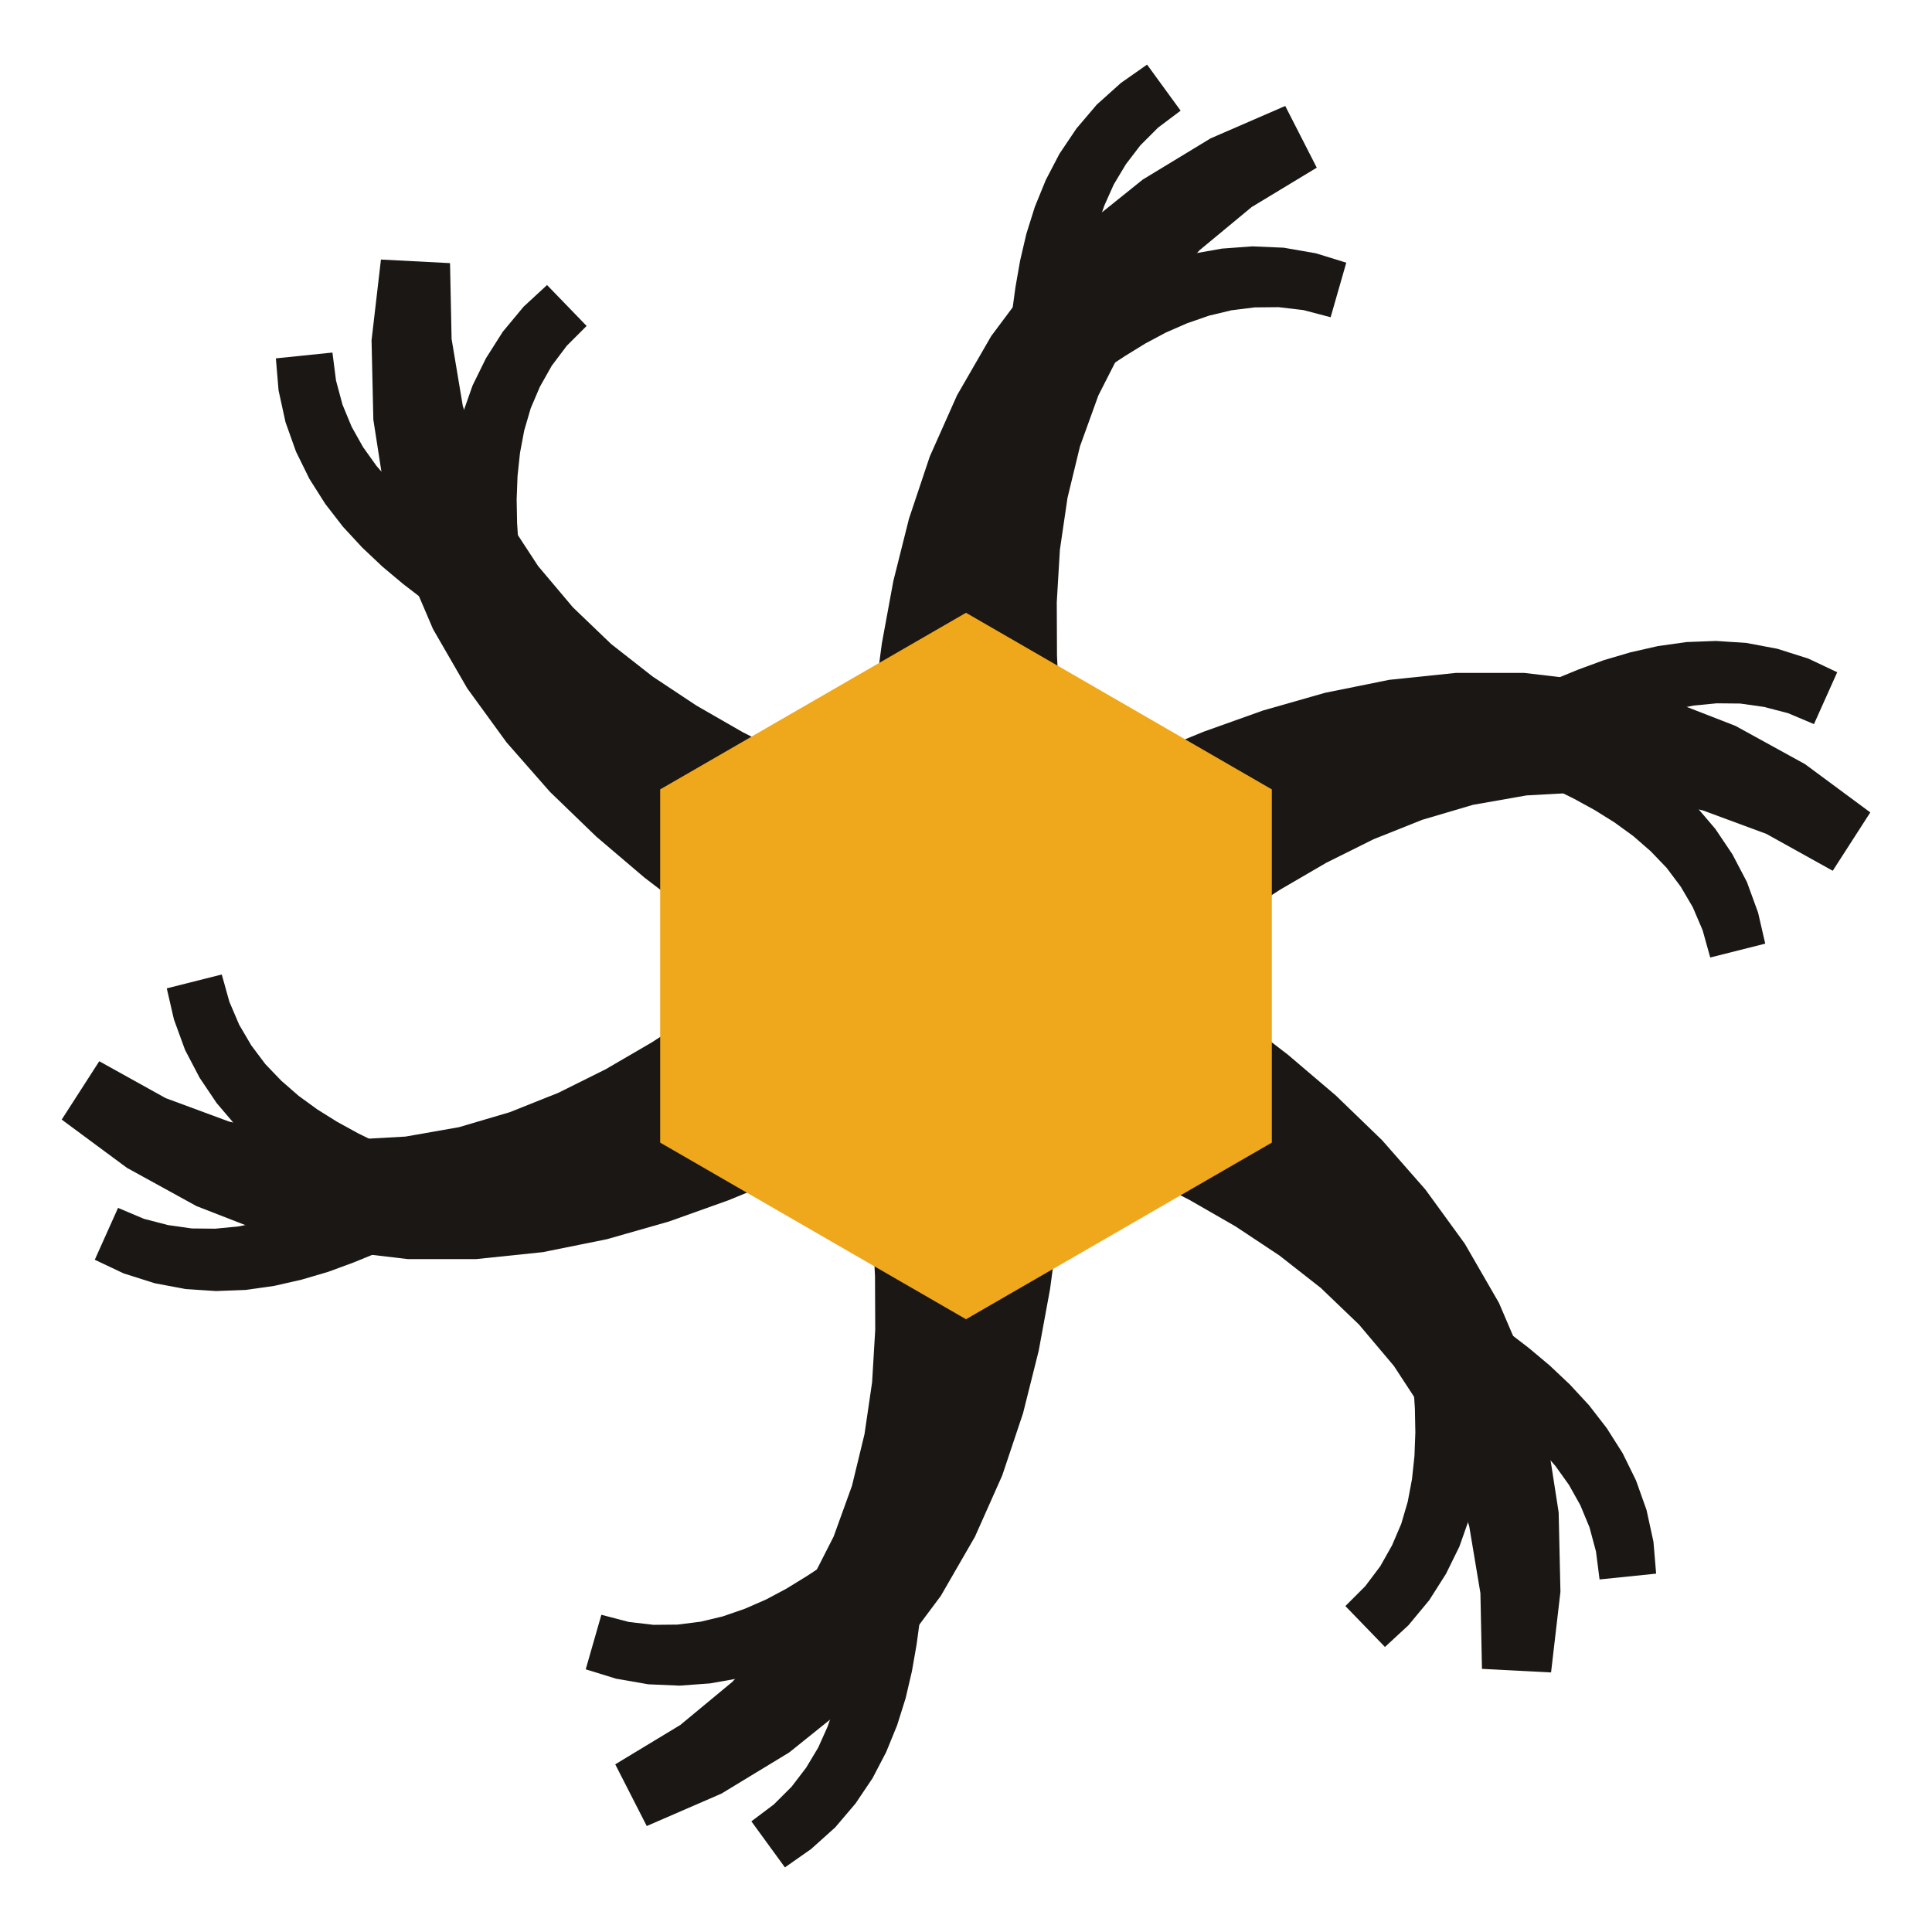
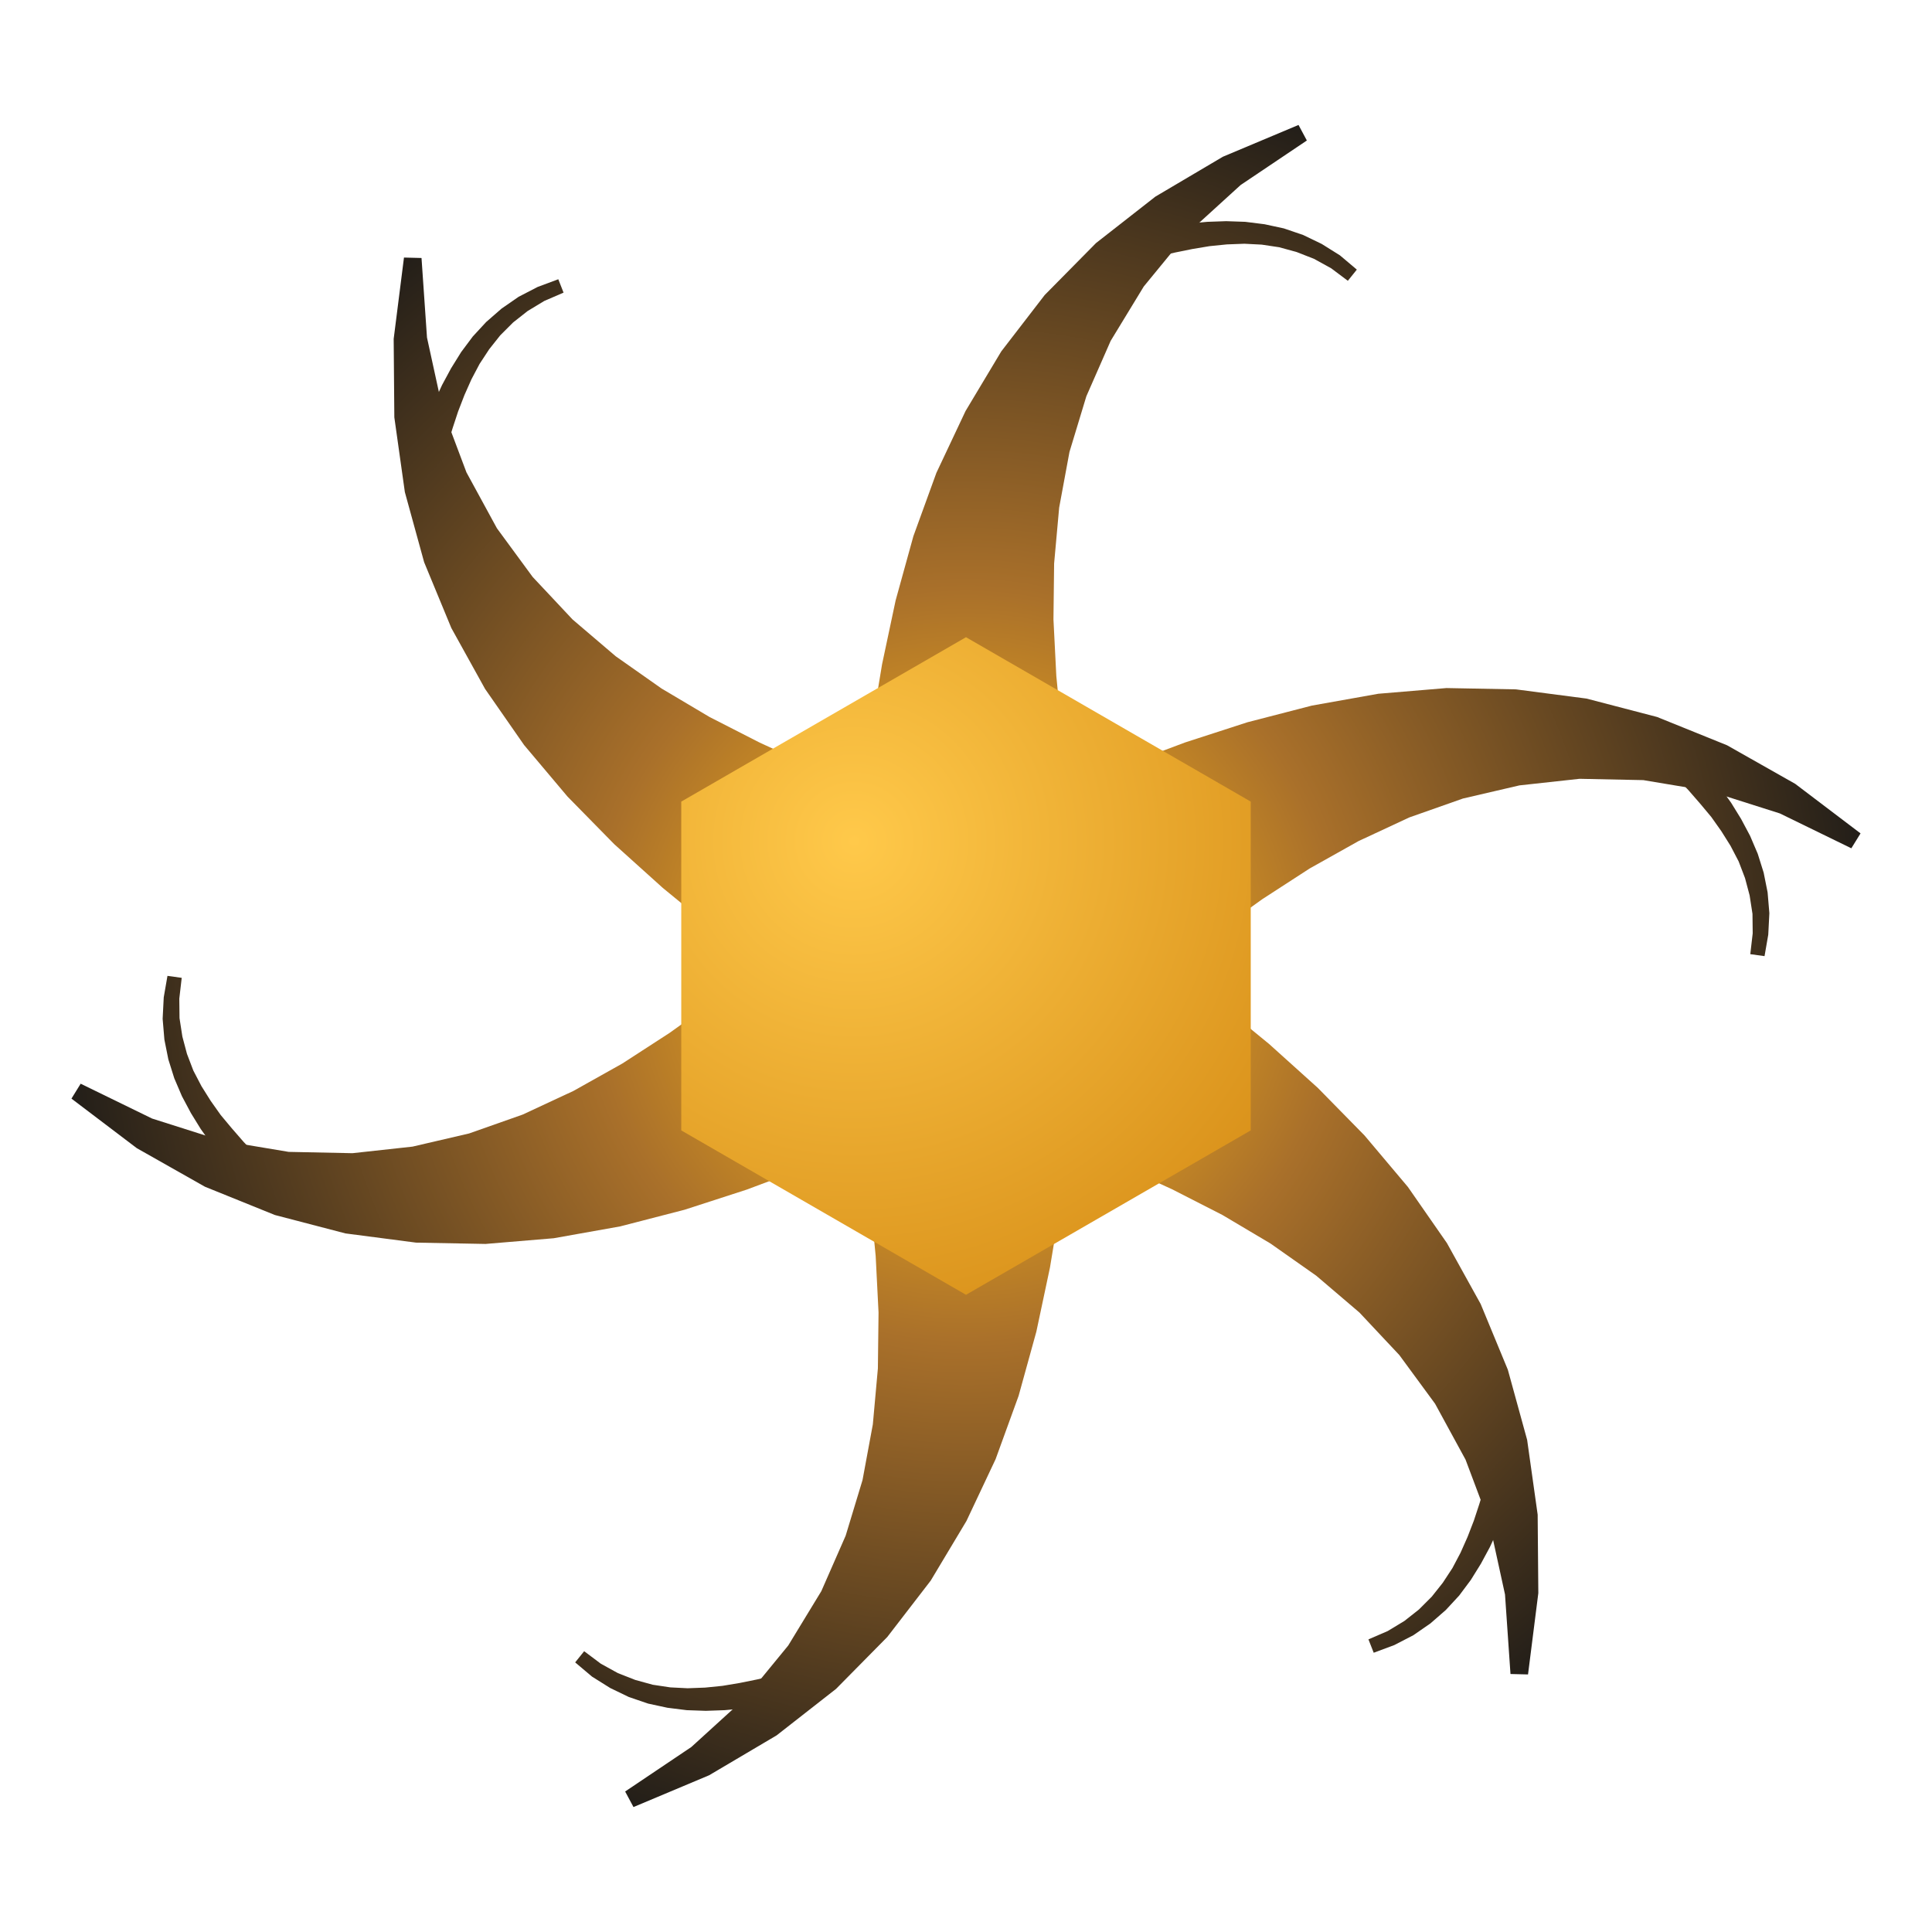
- <svg xmlns="http://www.w3.org/2000/svg" viewBox="16.79 16.79 86.42 86.42">
-   <polygon points="64.40,51.05 64.19,48.54 64.07,46.12 64.06,43.73 64.20,41.38 64.54,39.06 65.10,36.75 65.92,34.48 67.06,32.24 68.55,30.06 70.45,27.98 72.78,26.05 75.69,24.29 74.28,21.53 70.94,22.98 67.91,24.82 65.27,26.94 63.02,29.29 61.13,31.82 59.60,34.47 58.38,37.21 57.45,39.99 56.75,42.78 56.24,45.55 55.87,48.30 55.60,50.95" fill="#1a1714" />
-   <polygon points="65.12,33.35 65.16,32.22 65.21,31.12 65.29,30.04 65.42,28.99 65.60,27.96 65.85,26.96 66.19,25.98 66.61,25.04 67.15,24.14 67.80,23.29 68.59,22.50 69.60,21.74 68.10,19.68 66.93,20.50 65.85,21.47 64.94,22.54 64.18,23.67 63.57,24.84 63.08,26.04 62.70,27.25 62.42,28.45 62.21,29.65 62.05,30.83 61.93,32.00 61.83,33.14" fill="#1a1714" />
-   <polygon points="64.41,34.60 65.32,33.94 66.22,33.30 67.12,32.71 68.03,32.15 68.95,31.66 69.89,31.25 70.87,30.91 71.87,30.67 72.91,30.54 73.98,30.53 75.09,30.66 76.31,30.98 77.01,28.54 75.65,28.12 74.21,27.87 72.81,27.81 71.45,27.91 70.15,28.14 68.91,28.50 67.73,28.94 66.60,29.46 65.53,30.03 64.50,30.64 63.51,31.26 62.54,31.89" fill="#1a1714" />
-   <polygon points="69.95,59.34 72.02,57.90 74.06,56.58 76.12,55.38 78.23,54.33 80.41,53.46 82.68,52.79 85.07,52.37 87.57,52.23 90.21,52.44 92.96,53.04 95.80,54.09 98.77,55.74 100.45,53.13 97.53,50.97 94.42,49.26 91.26,48.03 88.10,47.26 84.97,46.89 81.91,46.89 78.93,47.20 76.06,47.78 73.29,48.57 70.63,49.52 68.07,50.57 65.64,51.66" fill="#1a1714" />
-   <polygon points="85.64,51.11 86.64,50.58 87.62,50.07 88.59,49.60 89.57,49.19 90.55,48.83 91.54,48.55 92.55,48.35 93.58,48.25 94.63,48.26 95.69,48.41 96.77,48.69 97.93,49.18 98.97,46.86 97.68,46.25 96.29,45.81 94.91,45.55 93.55,45.46 92.23,45.51 90.95,45.69 89.72,45.97 88.53,46.32 87.39,46.74 86.29,47.19 85.22,47.67 84.17,48.16" fill="#1a1714" />
-   <polygon points="84.20,51.12 85.23,51.58 86.23,52.04 87.20,52.52 88.13,53.03 89.01,53.58 89.85,54.19 90.63,54.87 91.34,55.61 91.97,56.45 92.51,57.37 92.95,58.40 93.29,59.62 95.75,59.00 95.43,57.61 94.93,56.24 94.28,55.00 93.52,53.87 92.66,52.86 91.74,51.97 90.76,51.16 89.75,50.45 88.72,49.81 87.68,49.22 86.64,48.67 85.62,48.14" fill="#1a1714" />
-   <polygon points="65.55,68.28 67.83,69.36 69.99,70.46 72.06,71.65 74.02,72.95 75.87,74.40 77.58,76.04 79.14,77.89 80.52,80.00 81.66,82.38 82.51,85.06 83.01,88.05 83.08,91.44 86.17,91.60 86.59,87.99 86.51,84.44 85.99,81.09 85.08,77.97 83.84,75.07 82.31,72.42 80.55,70.00 78.61,67.79 76.54,65.79 74.39,63.96 72.20,62.28 70.04,60.72" fill="#1a1714" />
-   <polygon points="80.52,77.76 81.48,78.36 82.41,78.95 83.30,79.56 84.15,80.20 84.95,80.87 85.69,81.59 86.37,82.37 86.97,83.21 87.48,84.12 87.89,85.11 88.18,86.19 88.34,87.44 90.87,87.18 90.75,85.75 90.44,84.33 89.97,83.01 89.37,81.79 88.66,80.67 87.87,79.65 87.01,78.72 86.11,77.87 85.18,77.09 84.23,76.36 83.28,75.67 82.34,75.01" fill="#1a1714" />
-   <polygon points="79.79,76.52 79.91,77.63 80.01,78.73 80.08,79.81 80.10,80.87 80.06,81.92 79.95,82.95 79.76,83.96 79.47,84.95 79.06,85.91 78.53,86.85 77.86,87.74 76.97,88.63 78.74,90.46 79.79,89.49 80.72,88.37 81.47,87.19 82.07,85.97 82.51,84.72 82.83,83.47 83.03,82.22 83.14,80.99 83.19,79.77 83.18,78.58 83.13,77.41 83.08,76.26" fill="#1a1714" />
-   <polygon points="55.60,68.95 55.81,71.46 55.93,73.88 55.94,76.27 55.80,78.62 55.46,80.94 54.90,83.25 54.08,85.52 52.94,87.76 51.45,89.94 49.55,92.02 47.22,93.95 44.31,95.71 45.72,98.47 49.06,97.02 52.09,95.18 54.73,93.06 56.98,90.71 58.87,88.18 60.40,85.53 61.62,82.79 62.55,80.01 63.25,77.22 63.76,74.45 64.13,71.70 64.40,69.05" fill="#1a1714" />
-   <polygon points="54.88,86.65 54.84,87.78 54.79,88.88 54.71,89.96 54.58,91.01 54.40,92.04 54.15,93.04 53.81,94.02 53.39,94.96 52.85,95.86 52.20,96.71 51.41,97.50 50.40,98.26 51.90,100.32 53.07,99.50 54.15,98.53 55.06,97.46 55.82,96.33 56.43,95.16 56.92,93.96 57.30,92.75 57.58,91.55 57.79,90.35 57.95,89.17 58.07,88.00 58.17,86.86" fill="#1a1714" />
-   <polygon points="55.59,85.40 54.68,86.06 53.78,86.70 52.88,87.29 51.97,87.85 51.05,88.34 50.11,88.75 49.13,89.09 48.13,89.33 47.09,89.46 46.02,89.47 44.91,89.34 43.69,89.02 42.99,91.46 44.35,91.88 45.79,92.13 47.19,92.19 48.55,92.09 49.85,91.86 51.09,91.50 52.27,91.06 53.40,90.54 54.47,89.97 55.50,89.36 56.49,88.74 57.46,88.11" fill="#1a1714" />
-   <polygon points="50.05,60.66 47.98,62.10 45.94,63.42 43.88,64.62 41.77,65.67 39.59,66.54 37.32,67.21 34.93,67.63 32.43,67.77 29.79,67.56 27.04,66.96 24.20,65.91 21.23,64.26 19.55,66.87 22.47,69.03 25.58,70.74 28.74,71.97 31.90,72.74 35.03,73.11 38.09,73.11 41.07,72.80 43.94,72.22 46.71,71.43 49.37,70.48 51.93,69.43 54.36,68.34" fill="#1a1714" />
-   <polygon points="34.36,68.89 33.36,69.42 32.38,69.93 31.41,70.40 30.43,70.81 29.45,71.17 28.46,71.45 27.45,71.65 26.42,71.75 25.37,71.74 24.31,71.59 23.23,71.31 22.07,70.82 21.03,73.14 22.32,73.75 23.71,74.19 25.09,74.45 26.45,74.54 27.77,74.49 29.05,74.31 30.28,74.03 31.47,73.68 32.61,73.26 33.71,72.81 34.78,72.33 35.83,71.84" fill="#1a1714" />
-   <polygon points="35.80,68.88 34.77,68.42 33.77,67.96 32.80,67.48 31.87,66.97 30.99,66.42 30.15,65.81 29.37,65.13 28.66,64.39 28.03,63.55 27.49,62.63 27.05,61.60 26.71,60.38 24.25,61.00 24.57,62.39 25.07,63.76 25.72,65.00 26.48,66.13 27.34,67.14 28.26,68.03 29.24,68.84 30.25,69.55 31.28,70.19 32.32,70.78 33.36,71.33 34.38,71.86" fill="#1a1714" />
-   <polygon points="54.45,51.72 52.17,50.64 50.01,49.54 47.94,48.35 45.98,47.05 44.13,45.60 42.42,43.96 40.86,42.11 39.48,40.00 38.34,37.62 37.49,34.94 36.99,31.95 36.92,28.56 33.83,28.40 33.41,32.01 33.49,35.56 34.01,38.91 34.92,42.03 36.16,44.93 37.69,47.58 39.45,50.00 41.39,52.21 43.46,54.21 45.61,56.04 47.80,57.72 49.96,59.28" fill="#1a1714" />
-   <polygon points="39.48,42.24 38.52,41.64 37.59,41.05 36.70,40.44 35.85,39.80 35.05,39.13 34.31,38.41 33.63,37.63 33.03,36.79 32.52,35.88 32.11,34.89 31.82,33.81 31.66,32.56 29.13,32.82 29.25,34.25 29.56,35.67 30.03,36.99 30.63,38.21 31.34,39.33 32.13,40.35 32.99,41.28 33.89,42.13 34.82,42.91 35.77,43.64 36.72,44.33 37.66,44.99" fill="#1a1714" />
-   <polygon points="40.21,43.48 40.09,42.37 39.99,41.27 39.92,40.19 39.90,39.13 39.94,38.08 40.05,37.05 40.24,36.04 40.53,35.05 40.94,34.09 41.47,33.15 42.14,32.26 43.03,31.37 41.26,29.54 40.21,30.51 39.28,31.63 38.53,32.81 37.93,34.03 37.49,35.28 37.17,36.53 36.97,37.78 36.86,39.01 36.81,40.23 36.82,41.42 36.87,42.59 36.92,43.74" fill="#1a1714" />
-   <polygon points="60.00,44.20 73.68,52.10 73.68,67.90 60.00,75.80 46.32,67.90 46.32,52.10" fill="#EFA71B" />
+ <svg xmlns="http://www.w3.org/2000/svg" viewBox="15.93 15.93 88.14 88.14">
+   <defs>
+     <radialGradient id="m-hy" gradientUnits="userSpaceOnUse" cx="60" cy="60" r="41">
+       <stop offset="0.10" stop-color="#F5B01D" />
+       <stop offset="0.42" stop-color="#A9702A" />
+       <stop offset="1" stop-color="#241F19" />
+     </radialGradient>
+     <radialGradient id="m-co" gradientUnits="userSpaceOnUse" cx="54.9" cy="54.3" r="23.25">
+       <stop offset="0" stop-color="#FFC94A" />
+       <stop offset="1" stop-color="#D9911A" />
+     </radialGradient>
+   </defs>
+   <polygon points="64.70,52.05 64.37,49.36 64.12,46.76 63.99,44.19 64.02,41.64 64.25,39.09 64.72,36.55 65.49,34.01 66.60,31.48 68.11,29.00 70.07,26.61 72.53,24.37 75.55,22.34 75.17,21.63 71.72,23.08 68.64,24.90 65.93,27.02 63.59,29.39 61.61,31.96 59.98,34.68 58.65,37.50 57.60,40.39 56.79,43.32 56.17,46.24 55.69,49.14 55.30,51.95" fill="url(#m-hy)" />
+   <polygon points="67.95,27.83 68.75,27.63 69.54,27.45 70.33,27.29 71.11,27.16 71.90,27.08 72.70,27.05 73.49,27.09 74.29,27.21 75.09,27.43 75.88,27.74 76.66,28.17 77.42,28.74 77.83,28.23 77.06,27.58 76.23,27.06 75.38,26.65 74.50,26.35 73.62,26.16 72.74,26.05 71.87,26.02 71.01,26.05 70.15,26.13 69.32,26.24 68.49,26.37 67.67,26.52" fill="url(#m-hy)" />
+   <polygon points="69.24,60.09 71.40,58.47 73.52,56.95 75.68,55.55 77.91,54.30 80.23,53.22 82.67,52.36 85.25,51.76 87.99,51.46 90.90,51.52 93.95,52.03 97.13,53.04 100.39,54.63 100.81,53.95 97.83,51.69 94.72,49.93 91.53,48.64 88.31,47.80 85.09,47.38 81.92,47.32 78.81,47.58 75.78,48.12 72.84,48.88 70.00,49.80 67.25,50.83 64.62,51.91" fill="url(#m-hy)" />
+   <polygon points="91.83,50.80 92.40,51.39 92.96,51.98 93.49,52.59 94.00,53.20 94.46,53.85 94.88,54.52 95.25,55.23 95.54,55.99 95.75,56.78 95.88,57.62 95.89,58.51 95.78,59.46 96.43,59.55 96.60,58.57 96.65,57.59 96.57,56.64 96.39,55.74 96.12,54.88 95.77,54.06 95.36,53.29 94.91,52.56 94.41,51.86 93.90,51.19 93.37,50.54 92.83,49.90" fill="url(#m-hy)" />
+   <polygon points="64.54,68.05 67.03,69.10 69.41,70.19 71.70,71.36 73.89,72.66 75.98,74.13 77.95,75.81 79.77,77.75 81.40,79.97 82.79,82.52 83.88,85.42 84.59,88.67 84.84,92.30 85.64,92.32 86.11,88.61 86.08,85.03 85.60,81.62 84.72,78.42 83.48,75.42 81.94,72.64 80.16,70.08 78.18,67.73 76.05,65.56 73.83,63.56 71.56,61.70 69.32,59.95" fill="url(#m-hy)" />
+   <polygon points="83.88,82.97 83.66,83.76 83.42,84.54 83.17,85.30 82.88,86.05 82.56,86.77 82.19,87.47 81.75,88.14 81.25,88.77 80.66,89.36 80.00,89.88 79.24,90.34 78.36,90.72 78.60,91.33 79.54,90.98 80.41,90.53 81.19,89.99 81.89,89.38 82.50,88.72 83.03,88.01 83.49,87.27 83.90,86.51 84.26,85.73 84.58,84.95 84.88,84.16 85.16,83.38" fill="url(#m-hy)" />
+   <polygon points="55.30,67.95 55.63,70.64 55.88,73.24 56.01,75.81 55.98,78.36 55.75,80.91 55.28,83.45 54.51,85.99 53.40,88.52 51.89,91.00 49.93,93.39 47.47,95.63 44.45,97.66 44.83,98.37 48.28,96.92 51.36,95.10 54.07,92.98 56.41,90.61 58.39,88.04 60.02,85.32 61.35,82.50 62.40,79.61 63.21,76.68 63.83,73.76 64.31,70.86 64.70,68.05" fill="url(#m-hy)" />
+   <polygon points="52.05,92.17 51.25,92.37 50.46,92.55 49.67,92.71 48.89,92.84 48.10,92.92 47.30,92.95 46.51,92.91 45.71,92.79 44.91,92.57 44.12,92.26 43.34,91.83 42.58,91.26 42.17,91.77 42.94,92.42 43.77,92.94 44.62,93.35 45.50,93.65 46.38,93.84 47.26,93.95 48.13,93.98 48.99,93.95 49.85,93.87 50.68,93.76 51.51,93.63 52.33,93.48" fill="url(#m-hy)" />
+   <polygon points="50.76,59.91 48.60,61.53 46.48,63.05 44.32,64.45 42.09,65.70 39.77,66.78 37.33,67.64 34.75,68.24 32.01,68.54 29.10,68.48 26.05,67.97 22.87,66.96 19.61,65.37 19.19,66.05 22.17,68.31 25.28,70.07 28.47,71.36 31.69,72.20 34.91,72.62 38.08,72.68 41.19,72.42 44.22,71.88 47.16,71.12 50.00,70.20 52.75,69.17 55.38,68.09" fill="url(#m-hy)" />
+   <polygon points="28.17,69.20 27.60,68.61 27.04,68.02 26.51,67.41 26.00,66.80 25.54,66.15 25.12,65.48 24.75,64.77 24.46,64.01 24.25,63.22 24.12,62.38 24.11,61.49 24.22,60.54 23.57,60.45 23.40,61.43 23.35,62.41 23.43,63.36 23.61,64.26 23.88,65.12 24.23,65.94 24.64,66.71 25.09,67.44 25.59,68.14 26.10,68.81 26.63,69.46 27.17,70.10" fill="url(#m-hy)" />
+   <polygon points="55.46,51.95 52.97,50.90 50.59,49.81 48.30,48.64 46.11,47.34 44.02,45.87 42.05,44.19 40.23,42.25 38.60,40.03 37.21,37.48 36.12,34.58 35.41,31.33 35.16,27.70 34.36,27.68 33.89,31.39 33.92,34.97 34.40,38.38 35.28,41.58 36.52,44.58 38.06,47.36 39.84,49.92 41.82,52.27 43.95,54.44 46.17,56.44 48.44,58.30 50.68,60.05" fill="url(#m-hy)" />
+   <polygon points="36.12,37.03 36.34,36.24 36.58,35.46 36.83,34.70 37.12,33.95 37.44,33.23 37.81,32.53 38.25,31.86 38.75,31.23 39.34,30.64 40.00,30.12 40.76,29.66 41.64,29.28 41.40,28.67 40.46,29.02 39.59,29.47 38.81,30.01 38.11,30.62 37.50,31.28 36.97,31.99 36.51,32.73 36.10,33.49 35.74,34.27 35.42,35.05 35.12,35.84 34.84,36.62" fill="url(#m-hy)" />
+   <polygon points="60.00,45.00 72.99,52.50 72.99,67.50 60.00,75.00 47.01,67.50 47.01,52.50" fill="url(#m-co)" />
</svg>
